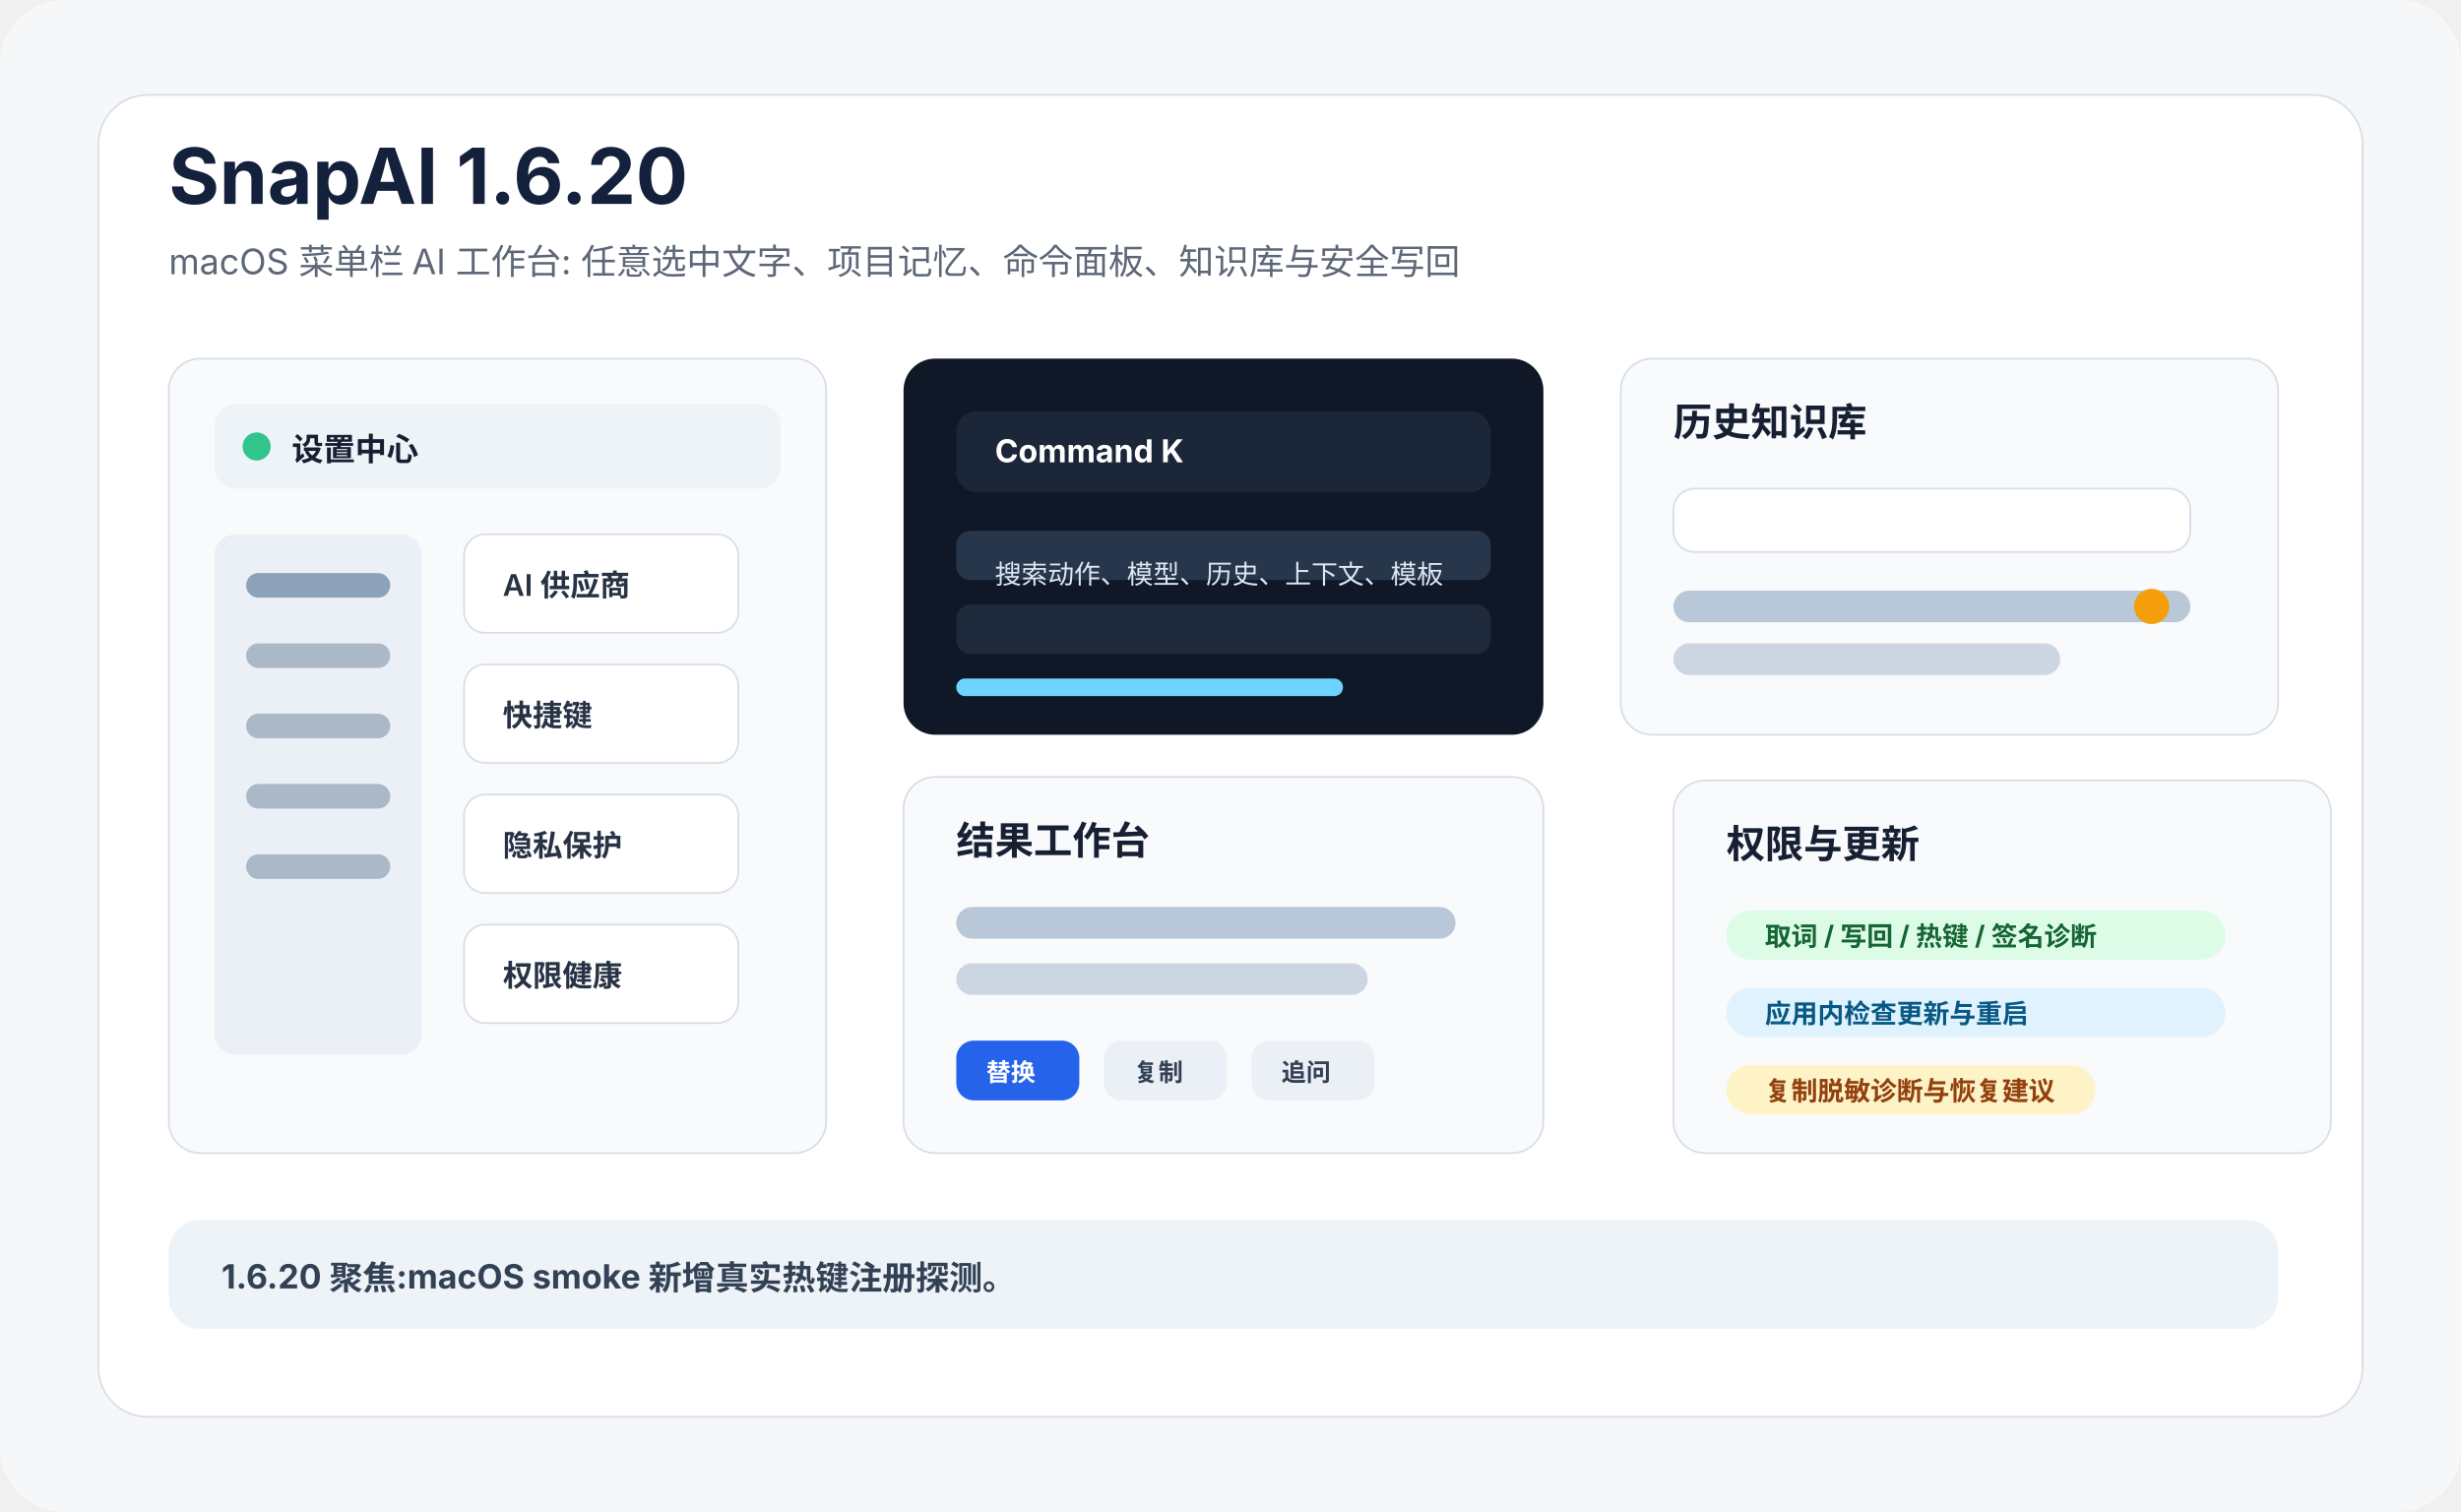
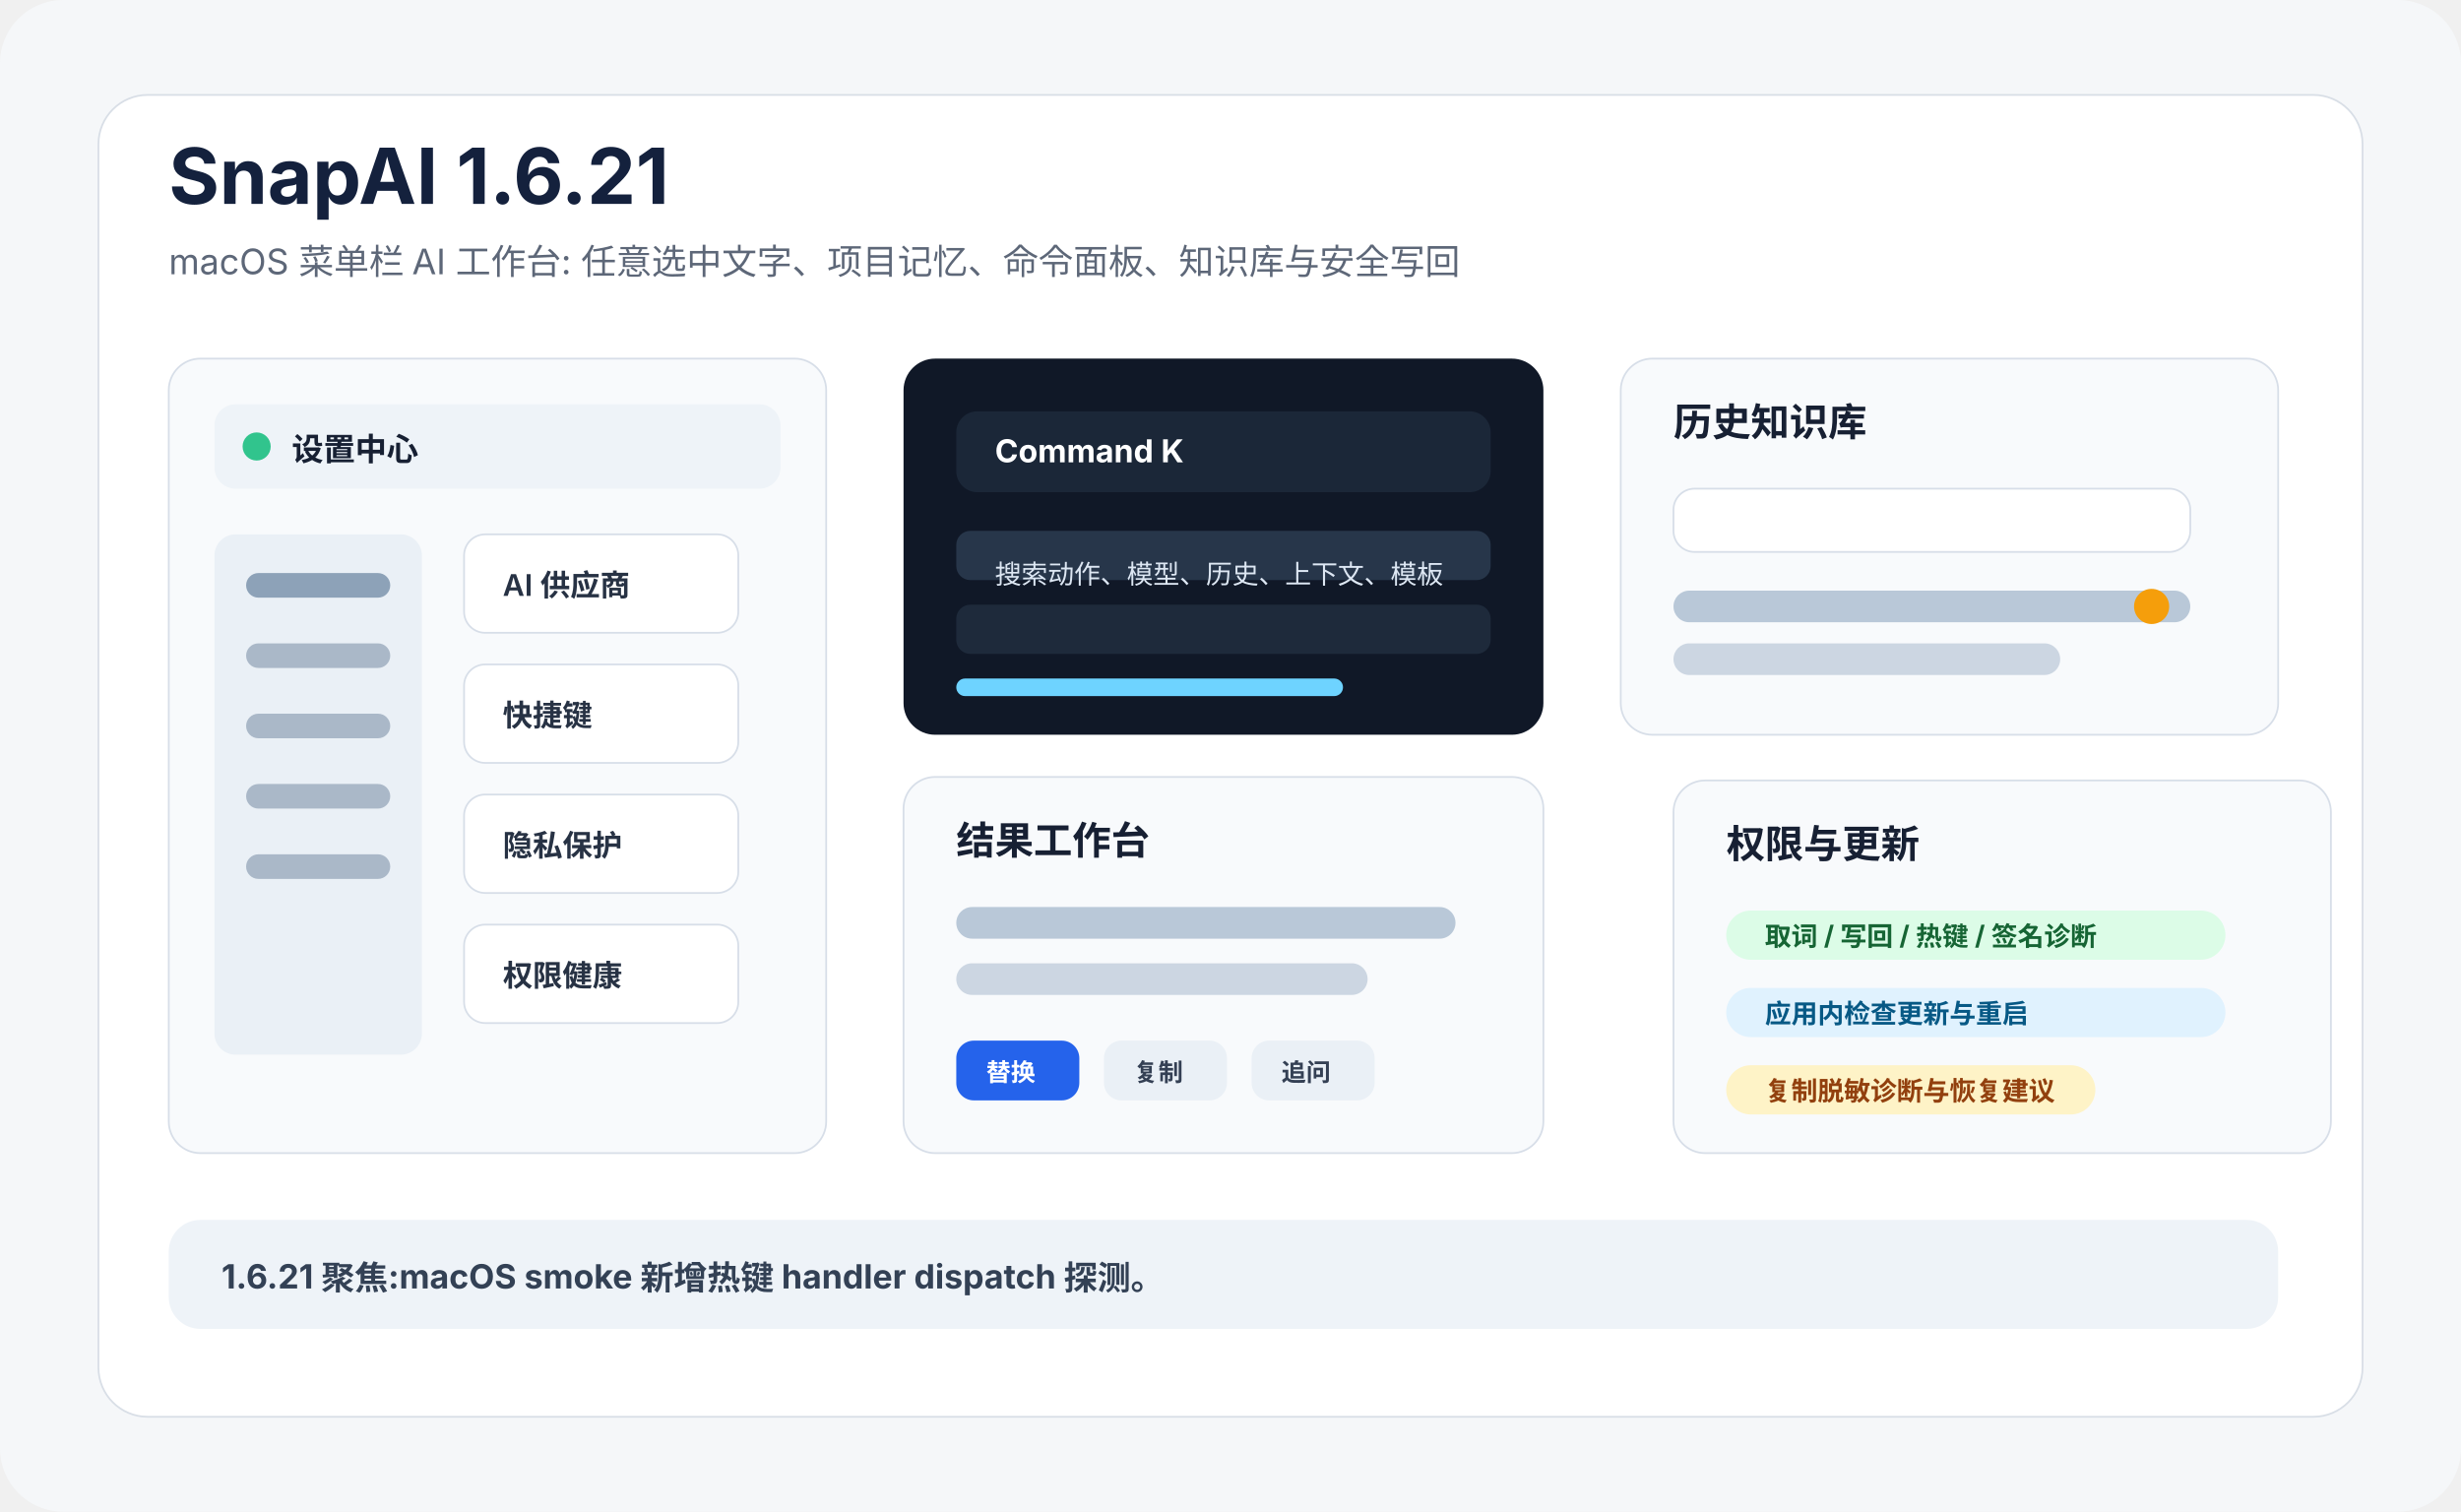
<svg xmlns="http://www.w3.org/2000/svg" width="1400" height="860" viewBox="0 0 1400 860" fill="none">
  <rect width="1400" height="860" rx="36" fill="#F5F7F9" />
  <rect x="56" y="54" width="1288" height="752" rx="28" fill="#FFFFFF" stroke="#D8DEE6" />
-   <text x="96" y="116" fill="#14213D" font-family="-apple-system,BlinkMacSystemFont,Segoe UI,sans-serif" font-size="44" font-weight="700">SnapAI 1.6.20</text>
+   <text x="96" y="116" fill="#14213D" font-family="-apple-system,BlinkMacSystemFont,Segoe UI,sans-serif" font-size="44" font-weight="700">SnapAI 1.6.21</text>
  <text x="96" y="156" fill="#5D6778" font-family="-apple-system,BlinkMacSystemFont,Segoe UI,sans-serif" font-size="20">macOS 菜单栏 AI 工作台: 任意选中文字、项目记忆、命令面板、知识库与安全写回</text>
  <rect x="96" y="204" width="374" height="452" rx="18" fill="#F8FAFC" stroke="#D7DEE8" />
  <rect x="122" y="230" width="322" height="48" rx="12" fill="#EEF3F8" />
  <circle cx="146" cy="254" r="8" fill="#31C48D" />
  <text x="166" y="262" fill="#172033" font-family="-apple-system,BlinkMacSystemFont,Segoe UI,sans-serif" font-size="18" font-weight="650">设置中心</text>
  <rect x="122" y="304" width="118" height="296" rx="12" fill="#EAF0F6" />
  <rect x="140" y="326" width="82" height="14" rx="7" fill="#8DA2B8" />
  <rect x="140" y="366" width="82" height="14" rx="7" fill="#AAB8C8" />
  <rect x="140" y="406" width="82" height="14" rx="7" fill="#AAB8C8" />
  <rect x="140" y="446" width="82" height="14" rx="7" fill="#AAB8C8" />
  <rect x="140" y="486" width="82" height="14" rx="7" fill="#AAB8C8" />
  <rect x="264" y="304" width="156" height="56" rx="12" fill="#FFFFFF" stroke="#D7DEE8" />
  <text x="286" y="339" fill="#273244" font-family="-apple-system,BlinkMacSystemFont,Segoe UI,sans-serif" font-size="17" font-weight="600">AI 供应商</text>
  <rect x="264" y="378" width="156" height="56" rx="12" fill="#FFFFFF" stroke="#D7DEE8" />
  <text x="286" y="413" fill="#273244" font-family="-apple-system,BlinkMacSystemFont,Segoe UI,sans-serif" font-size="17" font-weight="600">快捷键</text>
  <rect x="264" y="452" width="156" height="56" rx="12" fill="#FFFFFF" stroke="#D7DEE8" />
  <text x="286" y="487" fill="#273244" font-family="-apple-system,BlinkMacSystemFont,Segoe UI,sans-serif" font-size="17" font-weight="600">隐私保护</text>
  <rect x="264" y="526" width="156" height="56" rx="12" fill="#FFFFFF" stroke="#D7DEE8" />
  <text x="286" y="561" fill="#273244" font-family="-apple-system,BlinkMacSystemFont,Segoe UI,sans-serif" font-size="17" font-weight="600">权限健康</text>
  <rect x="514" y="204" width="364" height="214" rx="18" fill="#101827" />
  <rect x="544" y="234" width="304" height="46" rx="12" fill="#1B2738" />
  <text x="566" y="263" fill="#FFFFFF" font-family="-apple-system,BlinkMacSystemFont,Segoe UI,sans-serif" font-size="18" font-weight="650">Command K</text>
  <rect x="544" y="302" width="304" height="28" rx="8" fill="#27364A" />
  <rect x="544" y="344" width="304" height="28" rx="8" fill="#1E2A3B" />
  <rect x="544" y="386" width="220" height="10" rx="5" fill="#6ED3FF" />
  <text x="566" y="332" fill="#DDE7F3" font-family="-apple-system,BlinkMacSystemFont,Segoe UI,sans-serif" font-size="15">搜索动作、模型、历史、上下文、模板</text>
  <rect x="514" y="442" width="364" height="214" rx="18" fill="#F8FAFC" stroke="#D7DEE8" />
  <text x="544" y="486" fill="#172033" font-family="-apple-system,BlinkMacSystemFont,Segoe UI,sans-serif" font-size="22" font-weight="700">结果工作台</text>
  <rect x="544" y="516" width="284" height="18" rx="9" fill="#B9C8D8" />
  <rect x="544" y="548" width="234" height="18" rx="9" fill="#CCD6E2" />
  <rect x="544" y="592" width="70" height="34" rx="10" fill="#2563EB" />
  <rect x="628" y="592" width="70" height="34" rx="10" fill="#EAF0F6" />
  <rect x="712" y="592" width="70" height="34" rx="10" fill="#EAF0F6" />
  <text x="561" y="615" fill="#FFFFFF" font-family="-apple-system,BlinkMacSystemFont,Segoe UI,sans-serif" font-size="14" font-weight="700">替换</text>
  <text x="645" y="615" fill="#344054" font-family="-apple-system,BlinkMacSystemFont,Segoe UI,sans-serif" font-size="14" font-weight="700">复制</text>
  <text x="729" y="615" fill="#344054" font-family="-apple-system,BlinkMacSystemFont,Segoe UI,sans-serif" font-size="14" font-weight="700">追问</text>
  <rect x="922" y="204" width="374" height="214" rx="18" fill="#F8FAFC" stroke="#D7DEE8" />
  <text x="952" y="248" fill="#172033" font-family="-apple-system,BlinkMacSystemFont,Segoe UI,sans-serif" font-size="22" font-weight="700">历史知识库</text>
  <rect x="952" y="278" width="294" height="36" rx="12" fill="#FFFFFF" stroke="#D7DEE8" />
  <rect x="952" y="336" width="294" height="18" rx="9" fill="#B9C8D8" />
  <rect x="952" y="366" width="220" height="18" rx="9" fill="#CCD6E2" />
  <circle cx="1224" cy="345" r="10" fill="#F59E0B" />
  <rect x="952" y="444" width="374" height="212" rx="18" fill="#F8FAFC" stroke="#D7DEE8" />
  <text x="982" y="488" fill="#172033" font-family="-apple-system,BlinkMacSystemFont,Segoe UI,sans-serif" font-size="22" font-weight="700">权限与更新</text>
  <rect x="982" y="518" width="284" height="28" rx="14" fill="#DCFCE7" />
  <rect x="982" y="562" width="284" height="28" rx="14" fill="#E0F2FE" />
  <rect x="982" y="606" width="210" height="28" rx="14" fill="#FEF3C7" />
  <text x="1004" y="538" fill="#166534" font-family="-apple-system,BlinkMacSystemFont,Segoe UI,sans-serif" font-size="15" font-weight="650">取词 / 写回 / 热键 / 签名诊断</text>
  <text x="1004" y="582" fill="#075985" font-family="-apple-system,BlinkMacSystemFont,Segoe UI,sans-serif" font-size="15" font-weight="650">应用内检查更新与重启</text>
  <text x="1004" y="626" fill="#92400E" font-family="-apple-system,BlinkMacSystemFont,Segoe UI,sans-serif" font-size="15" font-weight="650">复制脱敏诊断与恢复建议</text>
  <rect x="96" y="694" width="1200" height="62" rx="18" fill="#EEF3F8" />
-   <text x="126" y="733" fill="#334155" font-family="-apple-system,BlinkMacSystemFont,Segoe UI,sans-serif" font-size="19" font-weight="650">1.6.20 聚焦:macOS smoke 新增真实热键注册探测。</text>
+   <text x="126" y="733" fill="#334155" font-family="-apple-system,BlinkMacSystemFont,Segoe UI,sans-serif" font-size="19" font-weight="650">1.6.21 聚焦:macOS smoke 新增热键 handler dispatch 探测。</text>
</svg>
